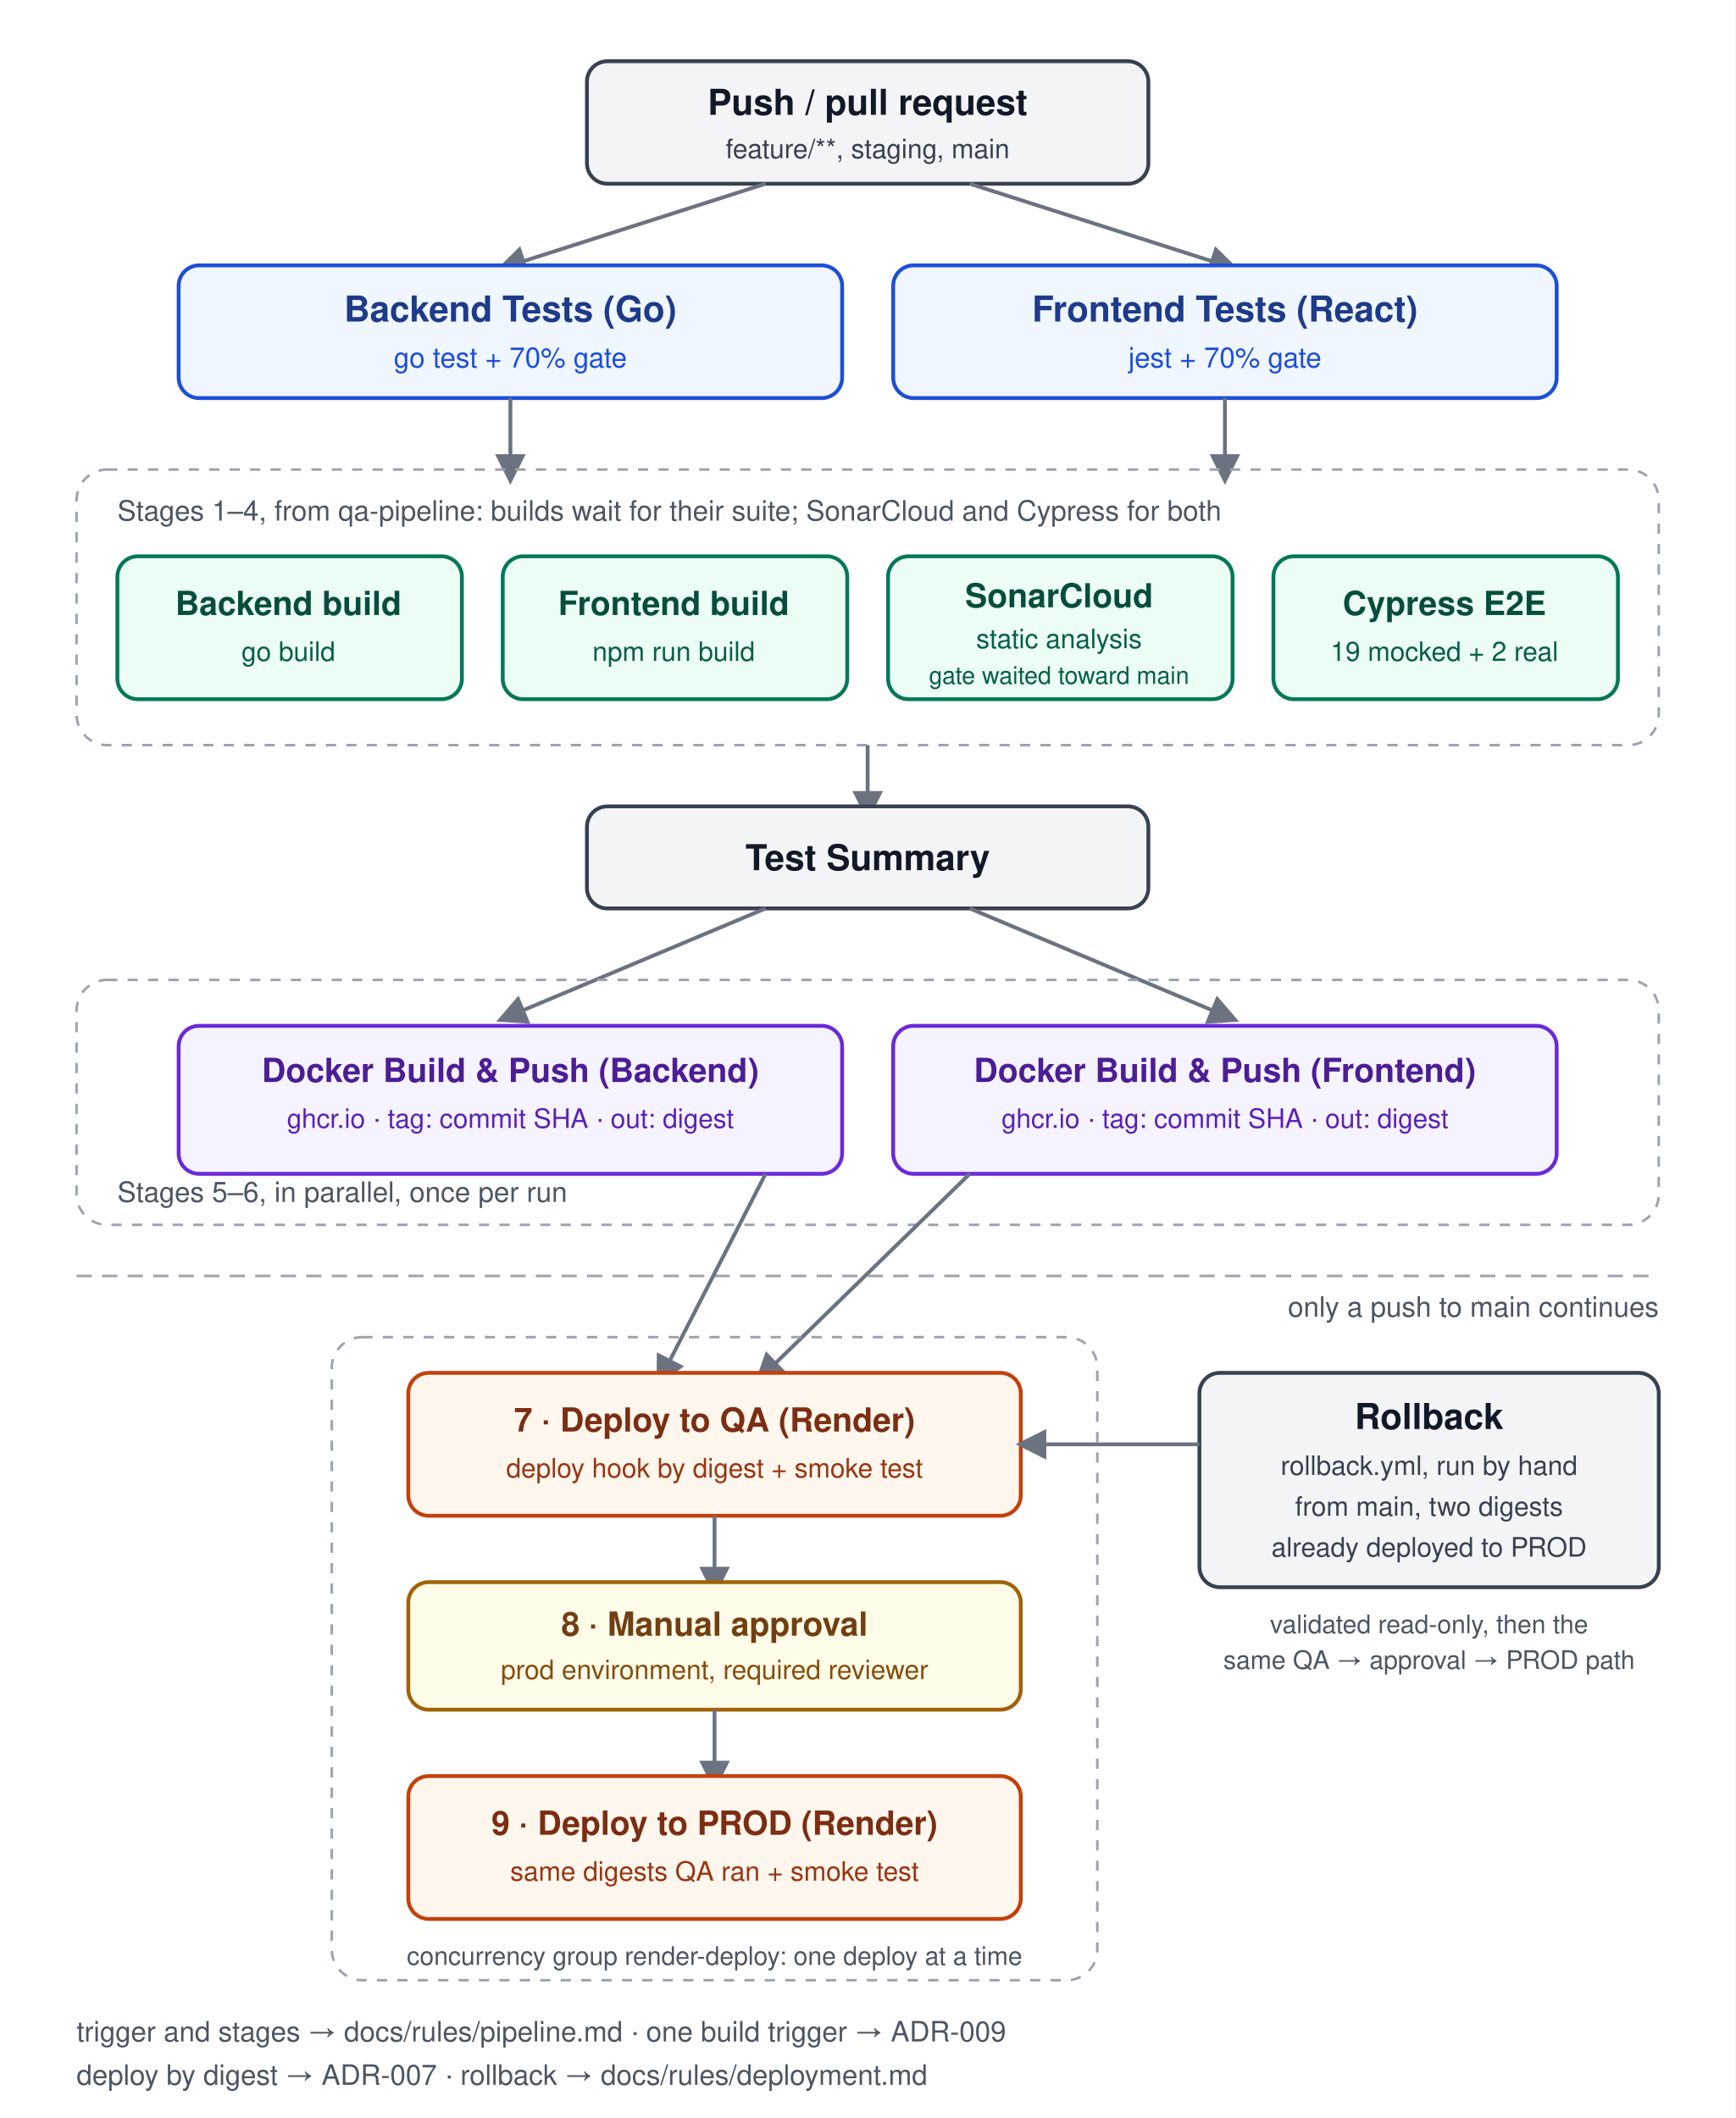
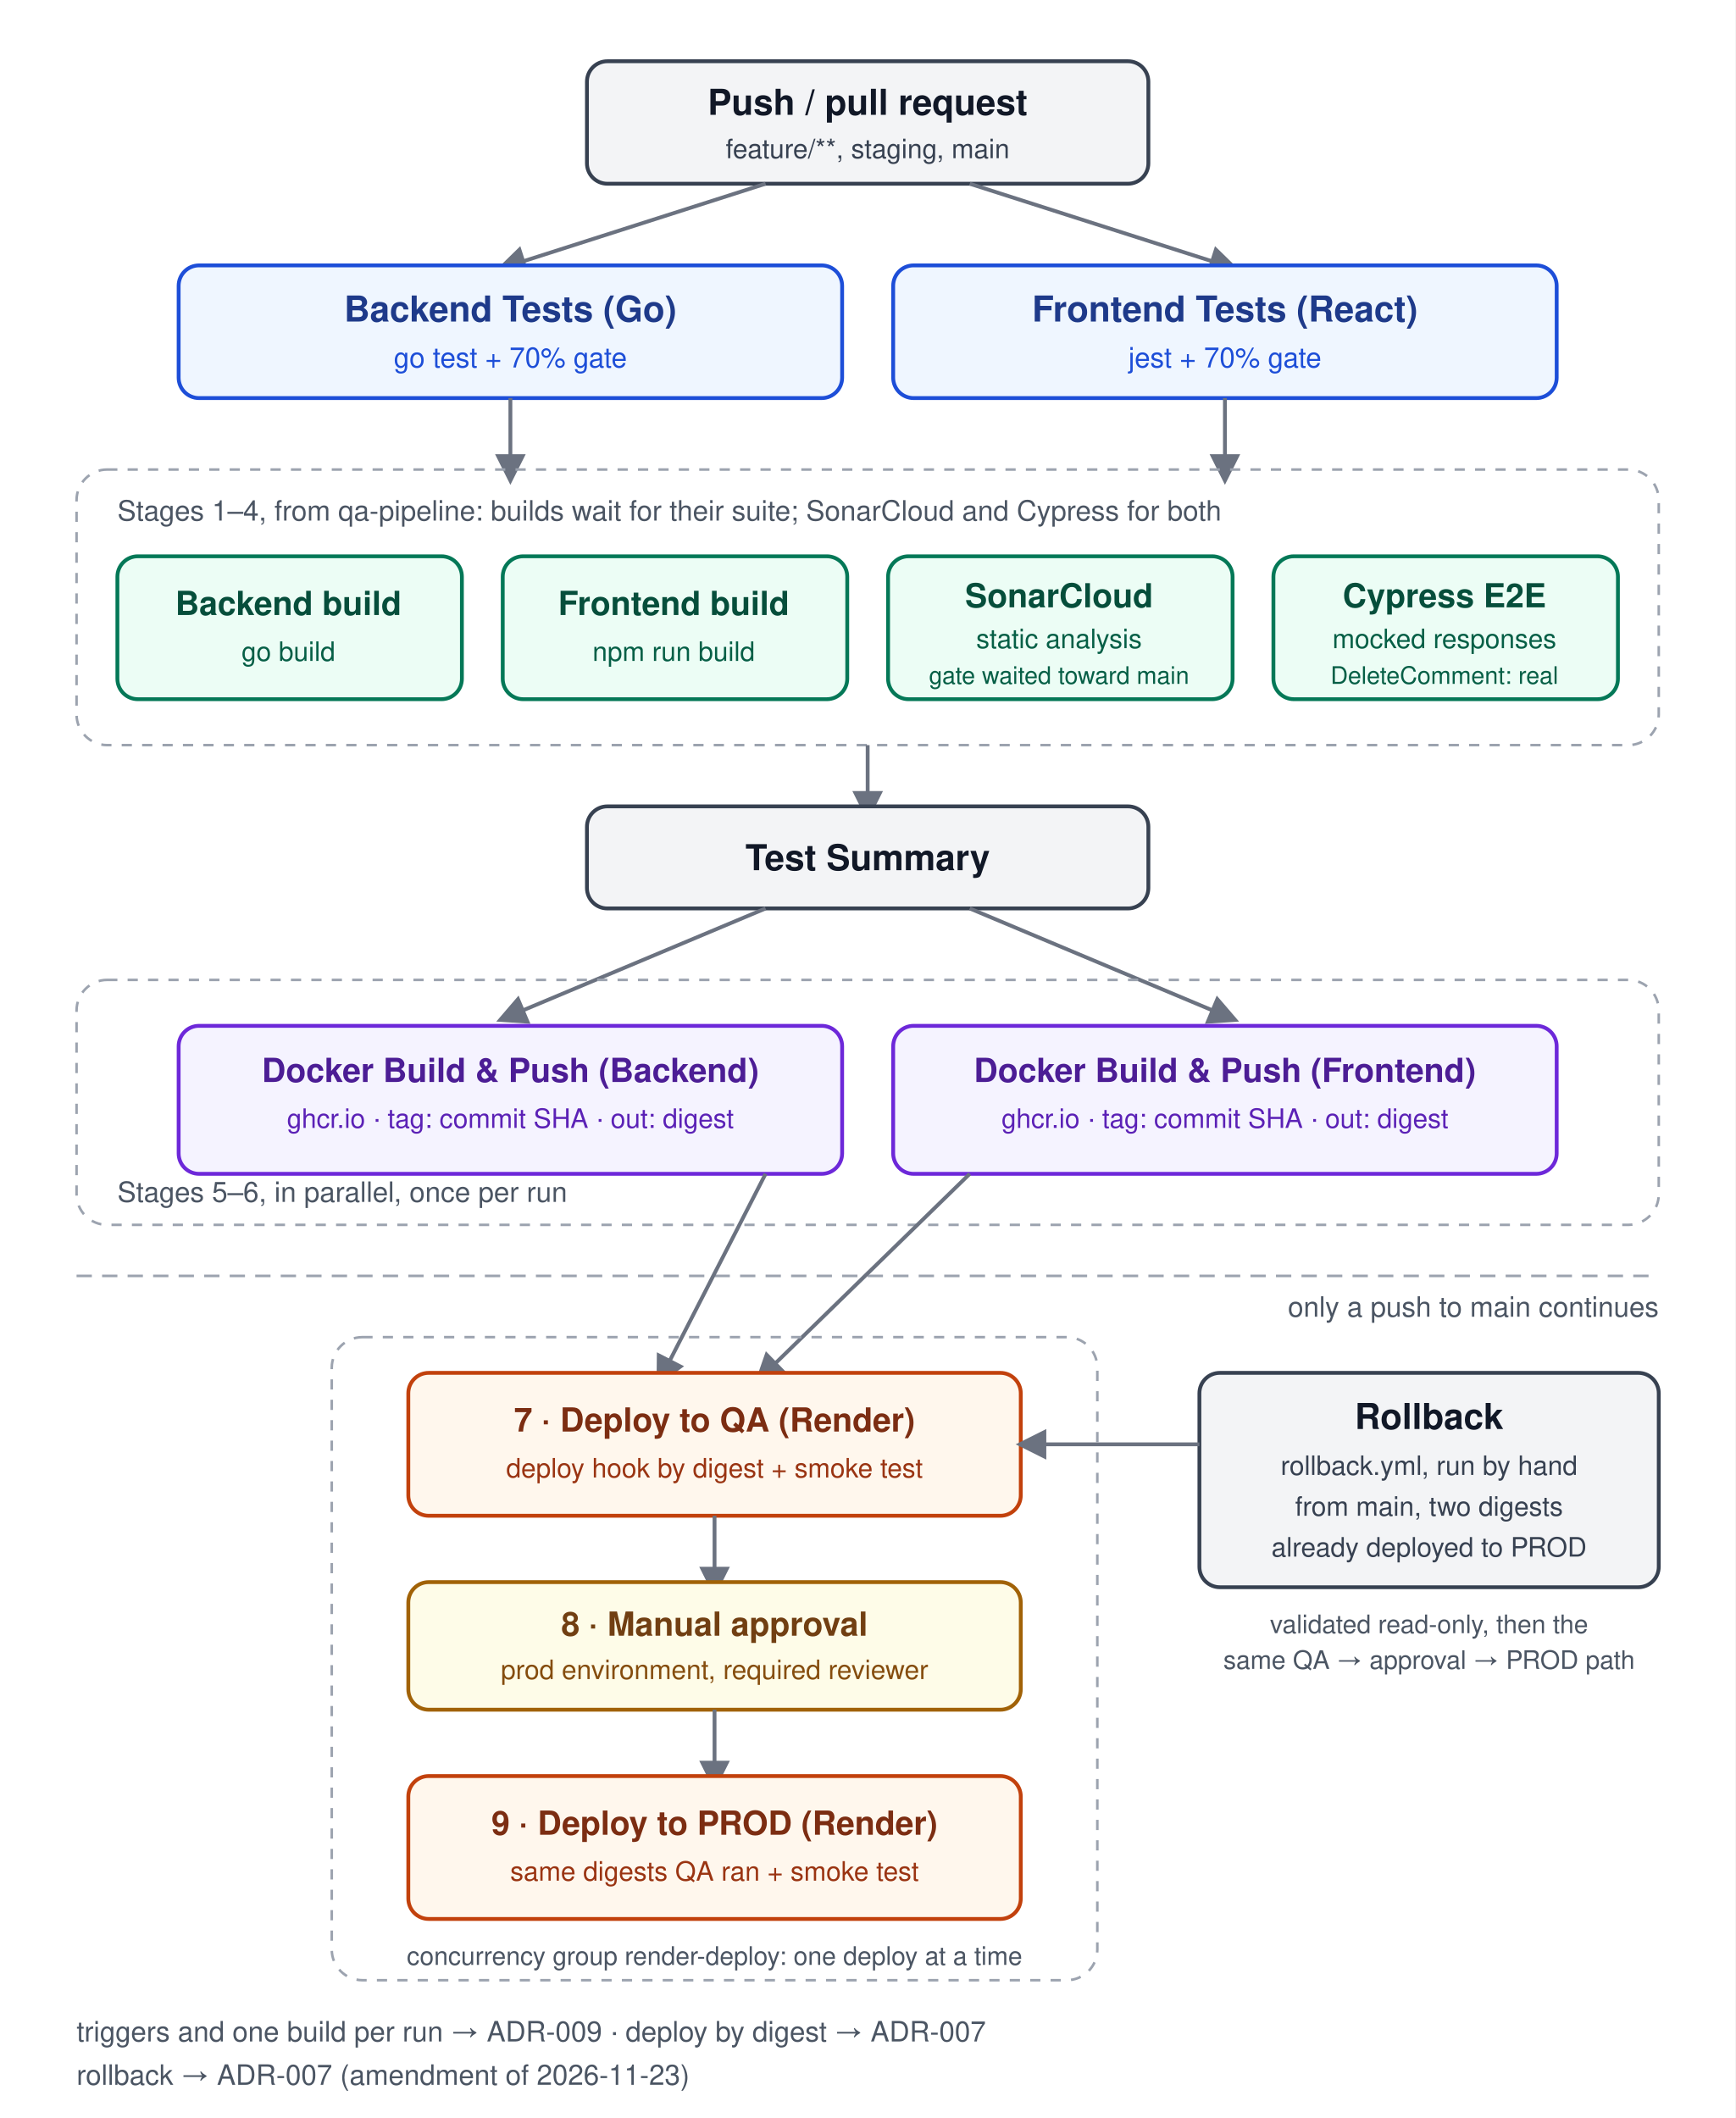
<svg xmlns="http://www.w3.org/2000/svg" viewBox="0 0 680 830" font-family="Helvetica, Arial, sans-serif">
  <rect width="680" height="830" fill="#ffffff" />
  <rect x="230" y="24" width="220" height="48" rx="8" fill="#f3f4f6" stroke="#374151" stroke-width="1.5" />
  <text x="340" y="45" text-anchor="middle" font-size="14" font-weight="600" fill="#111827">Push / pull request</text>
  <text x="340" y="62" text-anchor="middle" font-size="10.5" fill="#374151">feature/**, staging, main</text>
  <line x1="300" y1="72" x2="200" y2="104" stroke="#6b7280" stroke-width="1.5" marker-end="url(#arrow)" />
  <line x1="380" y1="72" x2="480" y2="104" stroke="#6b7280" stroke-width="1.5" marker-end="url(#arrow)" />
  <rect x="70" y="104" width="260" height="52" rx="8" fill="#eff6ff" stroke="#1d4ed8" stroke-width="1.5" />
  <text x="200" y="126" text-anchor="middle" font-size="14" font-weight="600" fill="#1e3a8a">Backend Tests (Go)</text>
  <text x="200" y="144" text-anchor="middle" font-size="11" fill="#1d4ed8">go test + 70% gate</text>
  <rect x="350" y="104" width="260" height="52" rx="8" fill="#eff6ff" stroke="#1d4ed8" stroke-width="1.5" />
  <text x="480" y="126" text-anchor="middle" font-size="14" font-weight="600" fill="#1e3a8a">Frontend Tests (React)</text>
  <text x="480" y="144" text-anchor="middle" font-size="11" fill="#1d4ed8">jest + 70% gate</text>
  <line x1="200" y1="156" x2="200" y2="184" stroke="#6b7280" stroke-width="1.5" marker-end="url(#arrow)" />
  <line x1="480" y1="156" x2="480" y2="184" stroke="#6b7280" stroke-width="1.5" marker-end="url(#arrow)" />
  <rect x="30" y="184" width="620" height="108" rx="12" fill="none" stroke="#9ca3af" stroke-width="1" stroke-dasharray="4 4" />
  <text x="46" y="204" font-size="11" fill="#4b5563">Stages 1–4, from qa-pipeline: builds wait for their suite; SonarCloud and Cypress for both</text>
  <rect x="46" y="218" width="135" height="56" rx="8" fill="#ecfdf5" stroke="#047857" stroke-width="1.5" />
  <text x="113" y="241" text-anchor="middle" font-size="13" font-weight="600" fill="#064e3b">Backend build</text>
  <text x="113" y="259" text-anchor="middle" font-size="10.5" fill="#065f46">go build</text>
  <rect x="197" y="218" width="135" height="56" rx="8" fill="#ecfdf5" stroke="#047857" stroke-width="1.5" />
  <text x="264" y="241" text-anchor="middle" font-size="13" font-weight="600" fill="#064e3b">Frontend build</text>
  <text x="264" y="259" text-anchor="middle" font-size="10.5" fill="#065f46">npm run build</text>
  <rect x="348" y="218" width="135" height="56" rx="8" fill="#ecfdf5" stroke="#047857" stroke-width="1.5" />
  <text x="415" y="238" text-anchor="middle" font-size="13" font-weight="600" fill="#064e3b">SonarCloud</text>
  <text x="415" y="254" text-anchor="middle" font-size="10.5" fill="#065f46">static analysis</text>
  <text x="415" y="268" text-anchor="middle" font-size="9.5" fill="#065f46">gate waited toward main</text>
  <rect x="499" y="218" width="135" height="56" rx="8" fill="#ecfdf5" stroke="#047857" stroke-width="1.5" />
-   <text x="566" y="241" text-anchor="middle" font-size="13" font-weight="600" fill="#064e3b">Cypress E2E</text>
-   <text x="566" y="259" text-anchor="middle" font-size="10.5" fill="#065f46">19 mocked + 2 real</text>
+   <text x="566" y="238" text-anchor="middle" font-size="13" font-weight="600" fill="#064e3b">Cypress E2E</text>
+   <text x="566" y="254" text-anchor="middle" font-size="10.5" fill="#065f46">mocked responses</text>
+   <text x="566" y="268" text-anchor="middle" font-size="9.5" fill="#065f46">DeleteComment: real</text>
  <line x1="340" y1="292" x2="340" y2="316" stroke="#6b7280" stroke-width="1.5" marker-end="url(#arrow)" />
  <rect x="230" y="316" width="220" height="40" rx="8" fill="#f3f4f6" stroke="#374151" stroke-width="1.5" />
  <text x="340" y="341" text-anchor="middle" font-size="14" font-weight="600" fill="#111827">Test Summary</text>
  <line x1="300" y1="356" x2="200" y2="398" stroke="#6b7280" stroke-width="1.5" marker-end="url(#arrow)" />
  <line x1="380" y1="356" x2="480" y2="398" stroke="#6b7280" stroke-width="1.5" marker-end="url(#arrow)" />
  <rect x="30" y="384" width="620" height="96" rx="12" fill="none" stroke="#9ca3af" stroke-width="1" stroke-dasharray="4 4" />
  <text x="46" y="471" font-size="11" fill="#4b5563">Stages 5–6, in parallel, once per run</text>
  <rect x="70" y="402" width="260" height="58" rx="8" fill="#f5f3ff" stroke="#6d28d9" stroke-width="1.5" />
  <text x="200" y="424" text-anchor="middle" font-size="13" font-weight="600" fill="#4c1d95">Docker Build &amp; Push (Backend)</text>
  <text x="200" y="442" text-anchor="middle" font-size="10.5" fill="#5b21b6">ghcr.io · tag: commit SHA · out: digest</text>
  <rect x="350" y="402" width="260" height="58" rx="8" fill="#f5f3ff" stroke="#6d28d9" stroke-width="1.5" />
  <text x="480" y="424" text-anchor="middle" font-size="13" font-weight="600" fill="#4c1d95">Docker Build &amp; Push (Frontend)</text>
  <text x="480" y="442" text-anchor="middle" font-size="10.5" fill="#5b21b6">ghcr.io · tag: commit SHA · out: digest</text>
  <line x1="30" y1="500" x2="650" y2="500" stroke="#9ca3af" stroke-width="1" stroke-dasharray="6 4" />
  <text x="650" y="516" text-anchor="end" font-size="11" fill="#4b5563">only a push to main continues</text>
  <line x1="300" y1="460" x2="260" y2="538" stroke="#6b7280" stroke-width="1.5" marker-end="url(#arrow)" />
  <line x1="380" y1="460" x2="300" y2="538" stroke="#6b7280" stroke-width="1.5" marker-end="url(#arrow)" />
  <rect x="130" y="524" width="300" height="252" rx="12" fill="none" stroke="#9ca3af" stroke-width="1" stroke-dasharray="4 4" />
  <rect x="160" y="538" width="240" height="56" rx="8" fill="#fff7ed" stroke="#c2410c" stroke-width="1.5" />
  <text x="280" y="561" text-anchor="middle" font-size="13" font-weight="600" fill="#7c2d12">7 · Deploy to QA (Render)</text>
  <text x="280" y="579" text-anchor="middle" font-size="10.5" fill="#9a3412">deploy hook by digest + smoke test</text>
  <line x1="280" y1="594" x2="280" y2="620" stroke="#6b7280" stroke-width="1.5" marker-end="url(#arrow)" />
  <rect x="160" y="620" width="240" height="50" rx="8" fill="#fefce8" stroke="#a16207" stroke-width="1.5" />
  <text x="280" y="641" text-anchor="middle" font-size="13" font-weight="600" fill="#713f12">8 · Manual approval</text>
  <text x="280" y="658" text-anchor="middle" font-size="10.5" fill="#854d0e">prod environment, required reviewer</text>
  <line x1="280" y1="670" x2="280" y2="696" stroke="#6b7280" stroke-width="1.5" marker-end="url(#arrow)" />
  <rect x="160" y="696" width="240" height="56" rx="8" fill="#fff7ed" stroke="#c2410c" stroke-width="1.5" />
  <text x="280" y="719" text-anchor="middle" font-size="13" font-weight="600" fill="#7c2d12">9 · Deploy to PROD (Render)</text>
  <text x="280" y="737" text-anchor="middle" font-size="10.5" fill="#9a3412">same digests QA ran + smoke test</text>
  <text x="280" y="770" text-anchor="middle" font-size="10" fill="#4b5563">concurrency group render-deploy: one deploy at a time</text>
  <rect x="470" y="538" width="180" height="84" rx="8" fill="#f3f4f6" stroke="#374151" stroke-width="1.5" />
  <text x="560" y="560" text-anchor="middle" font-size="14" font-weight="600" fill="#111827">Rollback</text>
  <text x="560" y="578" text-anchor="middle" font-size="10.5" fill="#374151">rollback.yml, run by hand</text>
  <text x="560" y="594" text-anchor="middle" font-size="10.5" fill="#374151">from main, two digests</text>
  <text x="560" y="610" text-anchor="middle" font-size="10.5" fill="#374151">already deployed to PROD</text>
  <line x1="470" y1="566" x2="404" y2="566" stroke="#6b7280" stroke-width="1.5" marker-end="url(#arrow)" />
  <text x="560" y="640" text-anchor="middle" font-size="10" fill="#4b5563">validated read-only, then the</text>
  <text x="560" y="654" text-anchor="middle" font-size="10" fill="#4b5563">same QA → approval → PROD path</text>
-   <text x="30" y="800" font-size="11" fill="#4b5563">trigger and stages → docs/rules/pipeline.md · one build trigger → ADR-009</text>
-   <text x="30" y="817" font-size="11" fill="#4b5563">deploy by digest → ADR-007 · rollback → docs/rules/deployment.md</text>
+   <text x="30" y="800" font-size="11" fill="#4b5563">triggers and one build per run → ADR-009 · deploy by digest → ADR-007</text>
+   <text x="30" y="817" font-size="11" fill="#4b5563">rollback → ADR-007 (amendment of 2026-11-23)</text>
  <defs>
    <marker id="arrow" markerWidth="8" markerHeight="8" refX="4" refY="4" orient="auto">
      <path d="M0,0 L8,4 L0,8 Z" fill="#6b7280" />
    </marker>
  </defs>
</svg>
